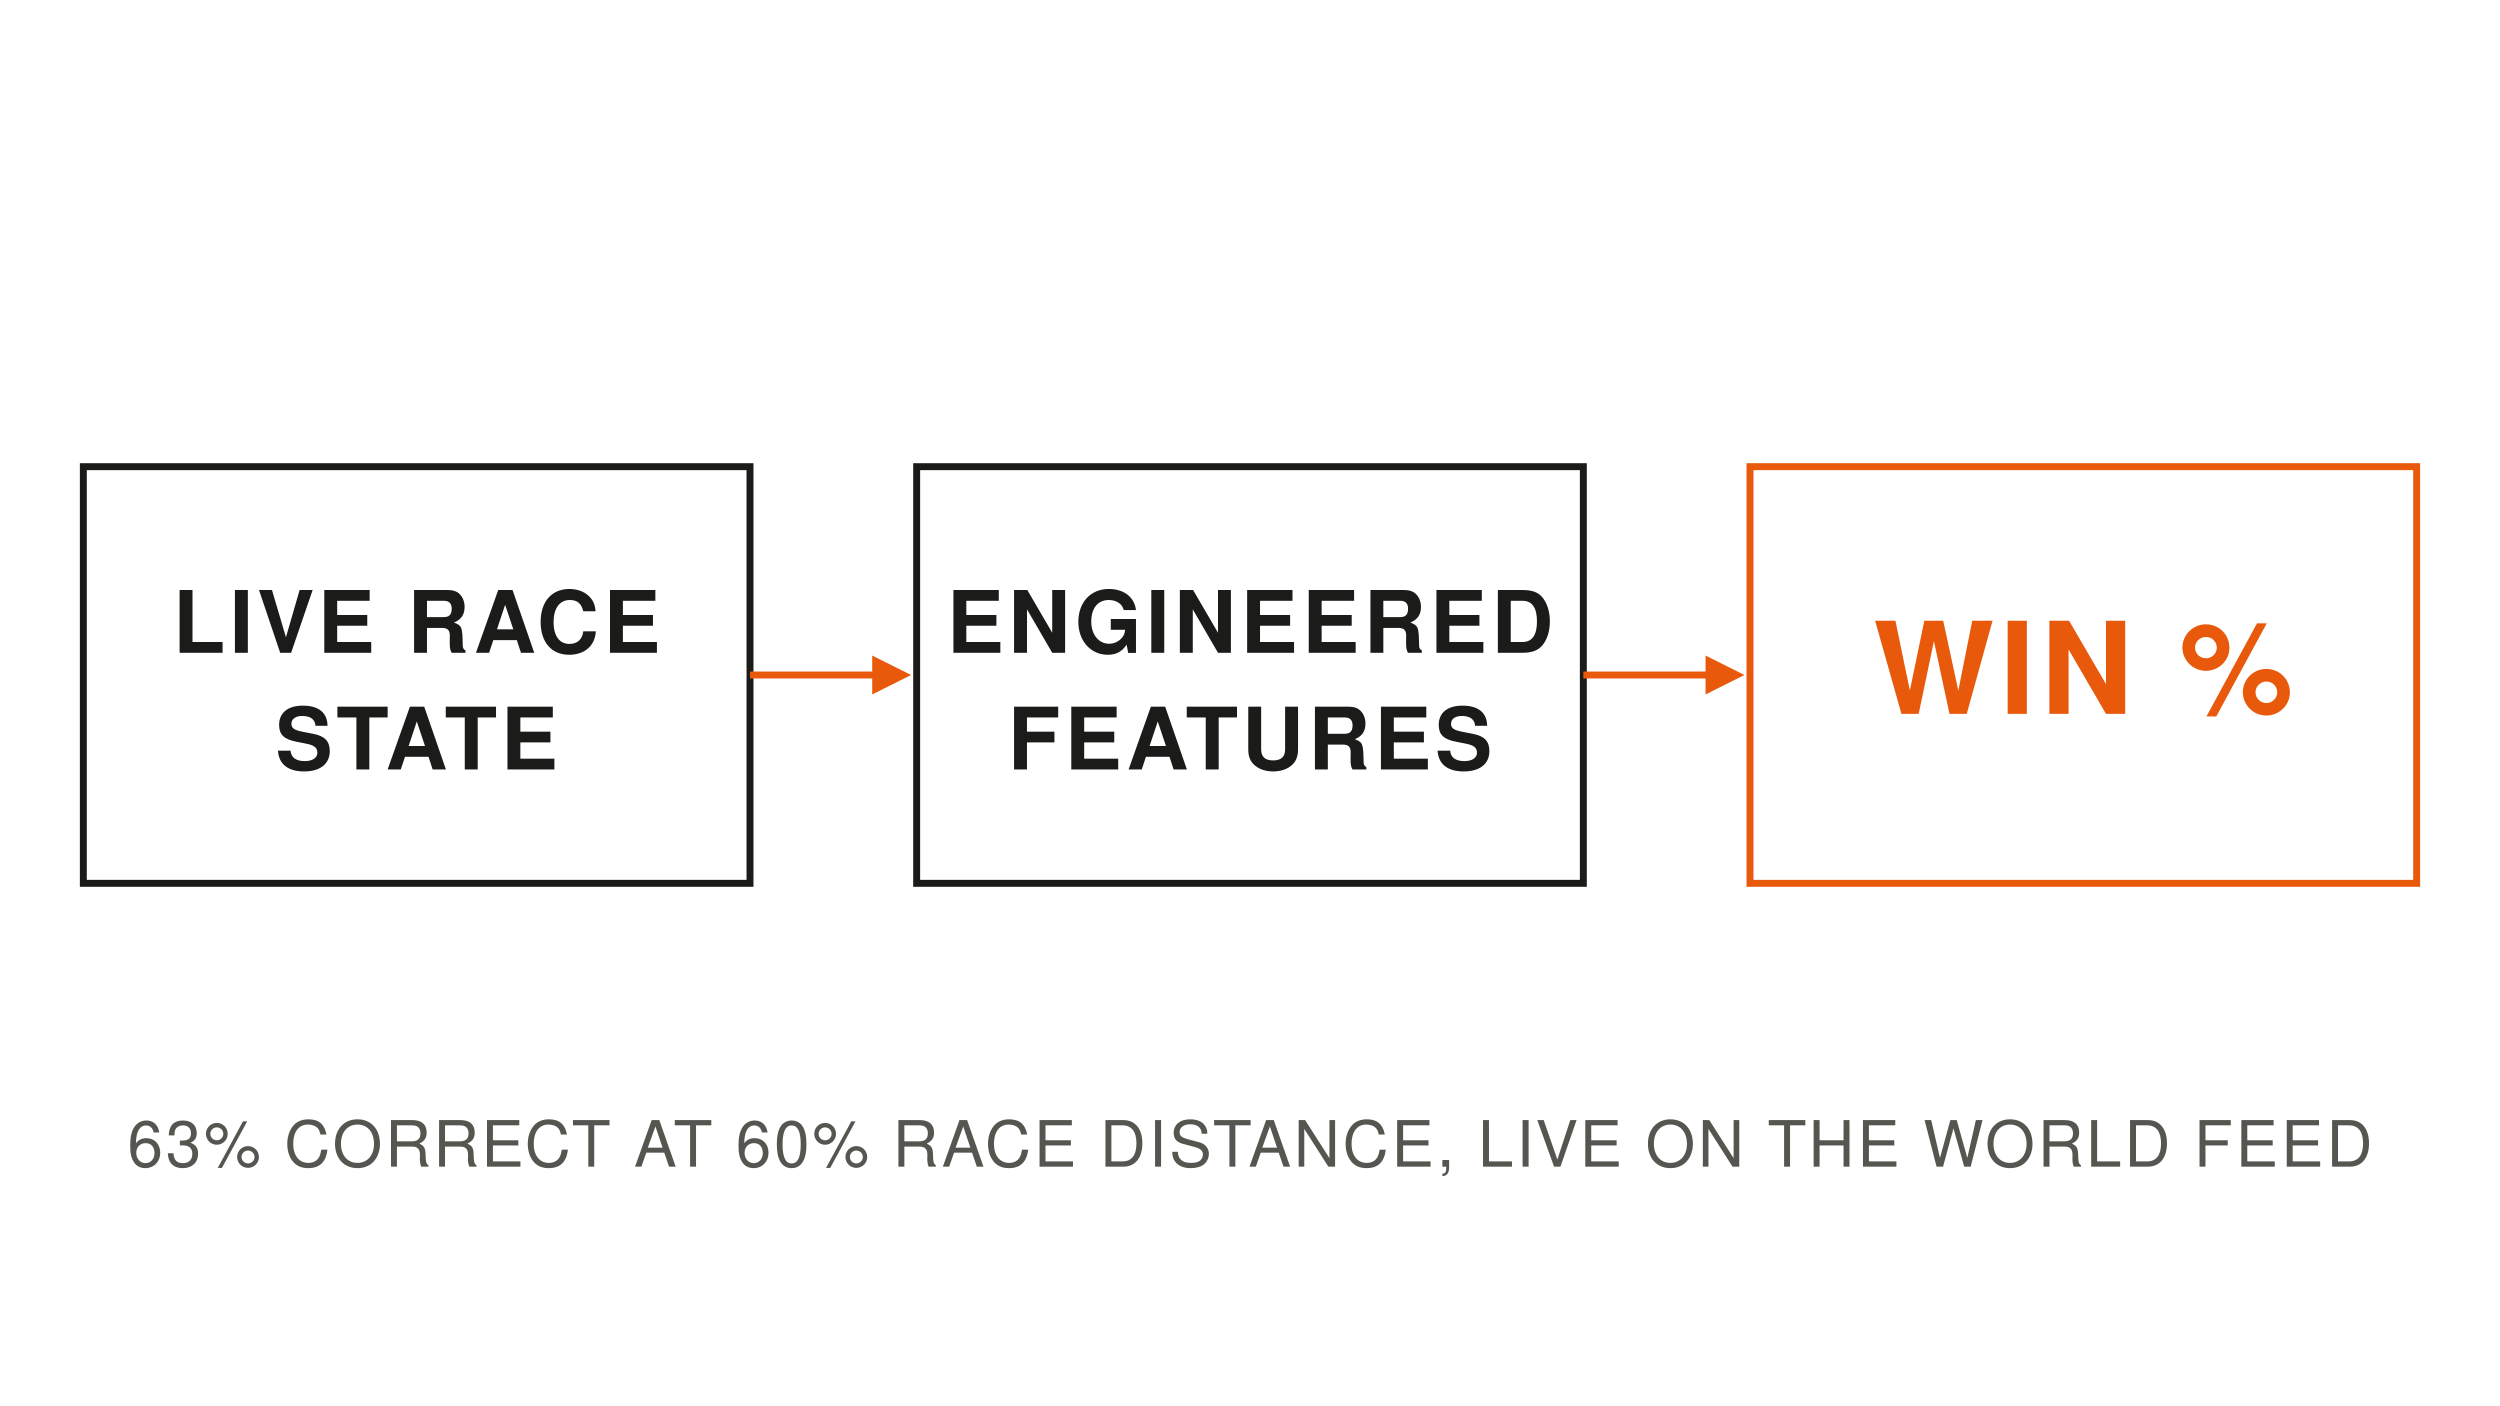
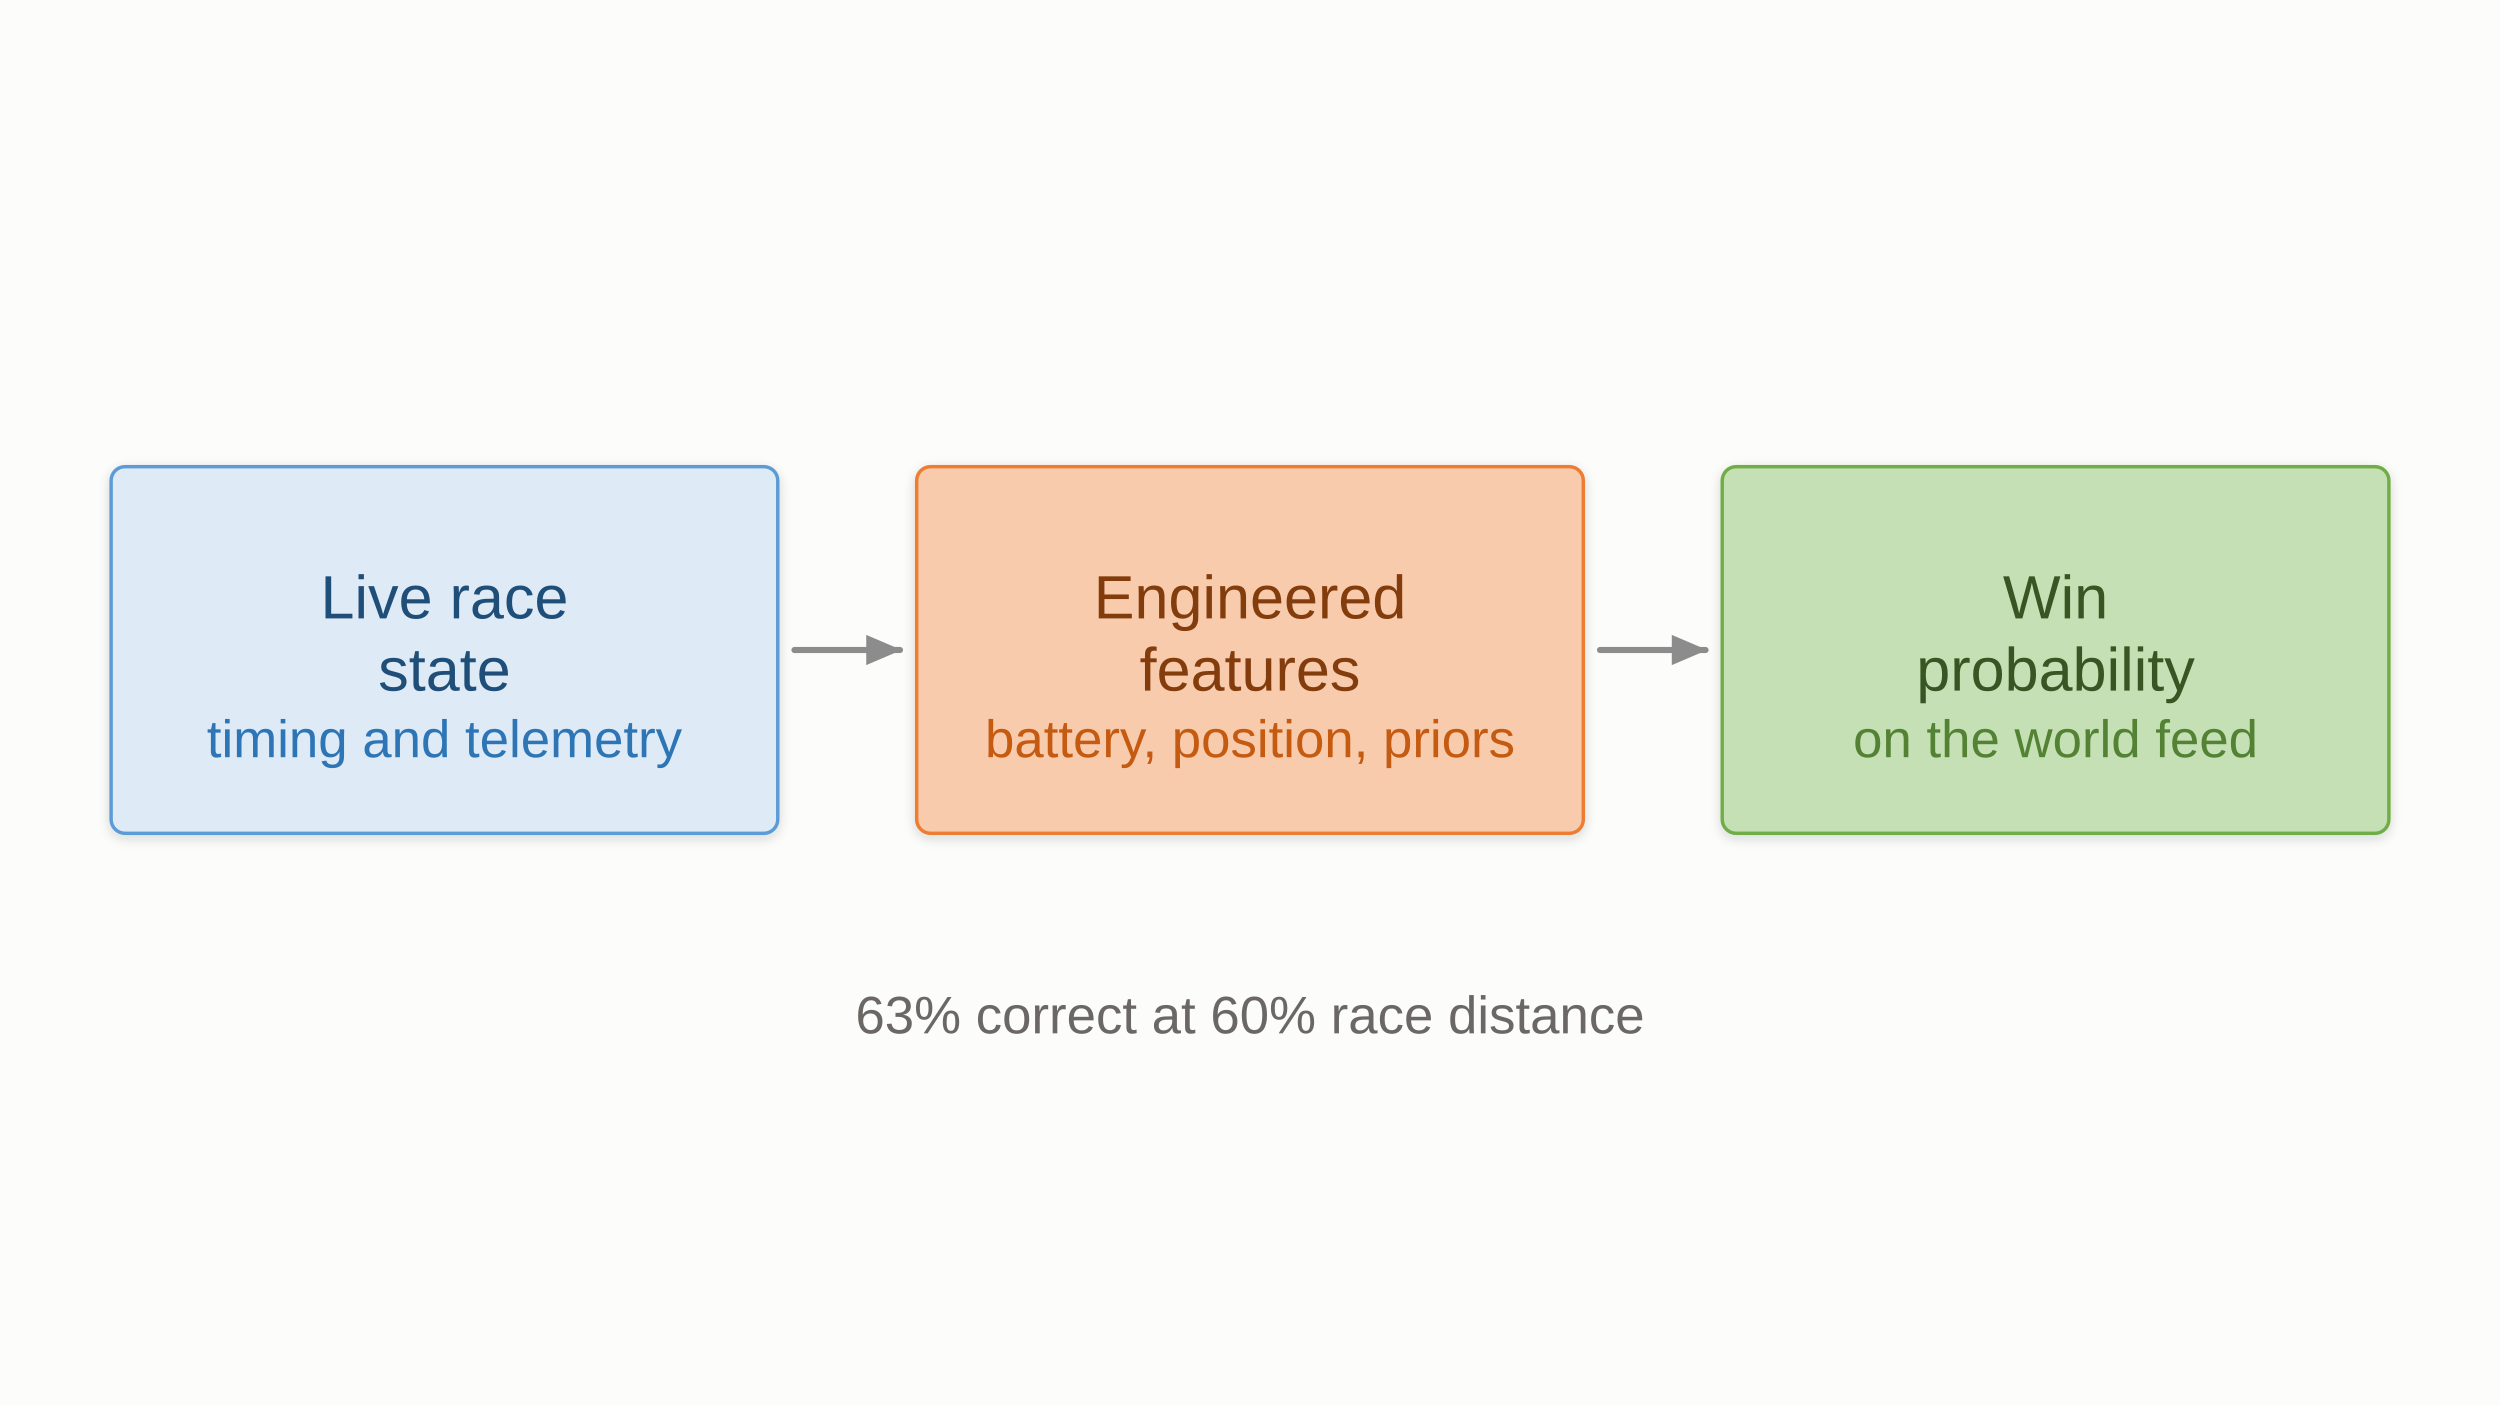
- <svg xmlns="http://www.w3.org/2000/svg" viewBox="0 0 900 506" role="img" aria-label="Three-stage pipeline from live race state through engineered features to a win probability">
-   <g font-family="Helvetica, Arial, sans-serif">
-     <rect x="30" y="168" width="240" height="150" fill="none" stroke="#1b1b19" stroke-width="2.5" />
-     <text x="150" y="235" font-size="31" font-weight="700" fill="#1b1b19" text-anchor="middle" letter-spacing="1.5">LIVE RACE</text>
-     <text x="150" y="277" font-size="31" font-weight="700" fill="#1b1b19" text-anchor="middle" letter-spacing="1.5">STATE</text>
-     <path d="M270 243 H 320" stroke="#e8590c" stroke-width="2.5" fill="none" />
-     <path d="M328 243 l -14 -7 v 14 z" fill="#e8590c" />
-     <rect x="330" y="168" width="240" height="150" fill="none" stroke="#1b1b19" stroke-width="2.5" />
-     <text x="450" y="235" font-size="31" font-weight="700" fill="#1b1b19" text-anchor="middle" letter-spacing="1.5">ENGINEERED</text>
-     <text x="450" y="277" font-size="31" font-weight="700" fill="#1b1b19" text-anchor="middle" letter-spacing="1.5">FEATURES</text>
-     <path d="M570 243 H 620" stroke="#e8590c" stroke-width="2.5" fill="none" />
-     <path d="M628 243 l -14 -7 v 14 z" fill="#e8590c" />
-     <rect x="630" y="168" width="240" height="150" fill="none" stroke="#e8590c" stroke-width="2.5" />
-     <text x="750" y="257" font-size="46" font-weight="700" fill="#e8590c" text-anchor="middle" letter-spacing="2">WIN %</text>
-     <text x="450" y="420" font-size="23" fill="#565651" text-anchor="middle" letter-spacing="1">63% CORRECT AT 60% RACE DISTANCE, LIVE ON THE WORLD FEED</text>
+ <svg xmlns="http://www.w3.org/2000/svg" viewBox="0 0 900 506" role="img" aria-label="Live race state to features to win probability" style="font-family:Aptos, Calibri, 'Segoe UI', 'Helvetica Neue', Arial, sans-serif">
+   <defs>
+     <marker id="ah" viewBox="0 0 10 10" refX="9" refY="5" markerWidth="6.5" markerHeight="6.5" orient="auto-start-reverse">
+       <path d="M0.5,1.2 L9.4,5 L0.5,8.8 Z" fill="#8c8c8c" />
+     </marker>
+     <marker id="ahb" viewBox="0 0 10 10" refX="9" refY="5" markerWidth="6.5" markerHeight="6.5" orient="auto-start-reverse">
+       <path d="M0.5,1.2 L9.4,5 L0.5,8.8 Z" fill="#2f5597" />
+     </marker>
+     <filter id="sh" x="-30%" y="-30%" width="170%" height="190%">
+       <feDropShadow dx="0" dy="1.3" stdDeviation="2.1" flood-color="#1f2328" flood-opacity="0.16" />
+     </filter>
+   </defs>
+   <rect width="900" height="506" fill="#fcfcfb" />
+   <g filter="url(#sh)">
+     <rect x="40" y="168" width="240" height="132" rx="5" fill="#deebf7" stroke="#5b9bd5" stroke-width="1.25" />
  </g>
+   <text x="160.0" y="215.0" text-anchor="middle" font-size="22" fill="#1f4e79" dominant-baseline="central">Live race</text>
+   <text x="160.0" y="241.0" text-anchor="middle" font-size="22" fill="#1f4e79" dominant-baseline="central">state</text>
+   <text x="160.0" y="266.0" text-anchor="middle" font-size="19" fill="#2e75b6" dominant-baseline="central">timing and telemetry</text>
+   <path d="M286,234 L324,234" stroke="#8c8c8c" stroke-width="2.2" fill="none" marker-end="url(#ah)" stroke-linecap="round" />
+   <g filter="url(#sh)">
+     <rect x="330" y="168" width="240" height="132" rx="5" fill="#f8cbad" stroke="#ed7d31" stroke-width="1.25" />
+   </g>
+   <text x="450.0" y="215.0" text-anchor="middle" font-size="22" fill="#833c0c" dominant-baseline="central">Engineered</text>
+   <text x="450.0" y="241.0" text-anchor="middle" font-size="22" fill="#833c0c" dominant-baseline="central">features</text>
+   <text x="450.0" y="266.0" text-anchor="middle" font-size="19" fill="#c55a11" dominant-baseline="central">battery, position, priors</text>
+   <path d="M576,234 L614,234" stroke="#8c8c8c" stroke-width="2.2" fill="none" marker-end="url(#ah)" stroke-linecap="round" />
+   <g filter="url(#sh)">
+     <rect x="620" y="168" width="240" height="132" rx="5" fill="#c5e0b4" stroke="#70ad47" stroke-width="1.25" />
+   </g>
+   <text x="740.0" y="215.0" text-anchor="middle" font-size="22" fill="#375623" dominant-baseline="central">Win</text>
+   <text x="740.0" y="241.0" text-anchor="middle" font-size="22" fill="#375623" dominant-baseline="central">probability</text>
+   <text x="740.0" y="266.0" text-anchor="middle" font-size="19" fill="#548235" dominant-baseline="central">on the world feed</text>
+   <text x="450.0" y="372" text-anchor="middle" font-size="19" fill="#6b6764" font-weight="400">63% correct at 60% race distance</text>
</svg>
